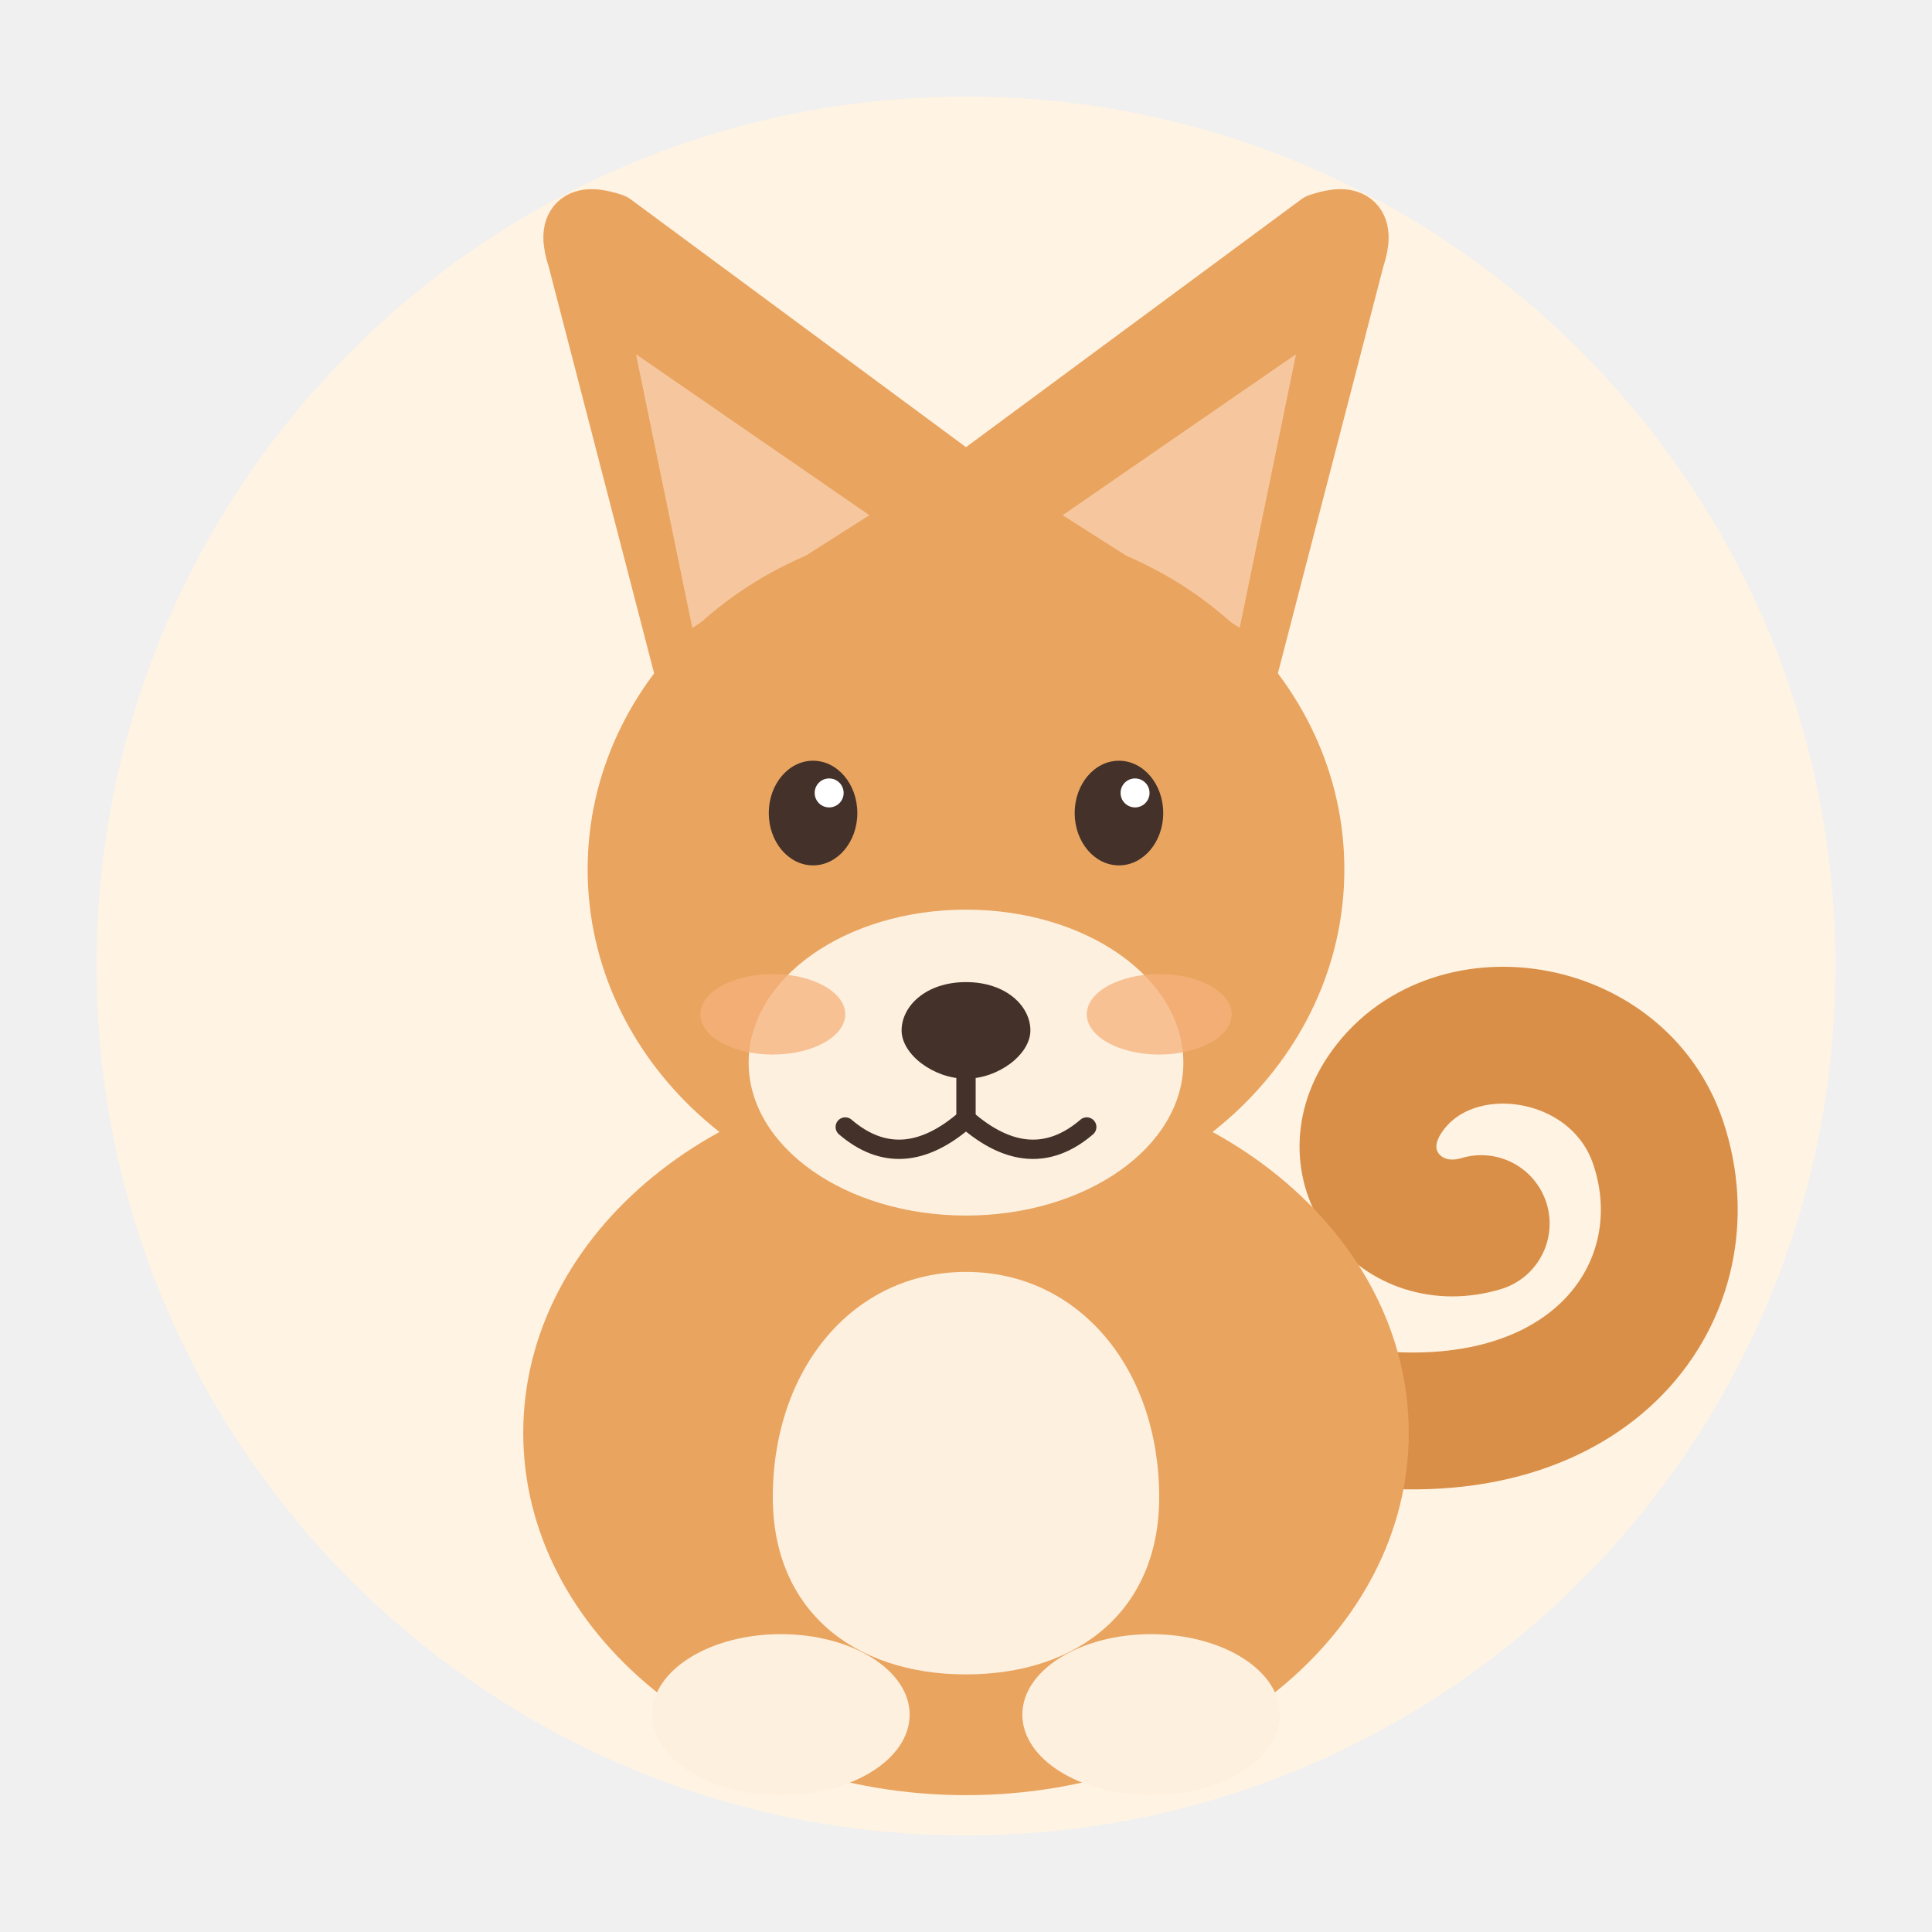
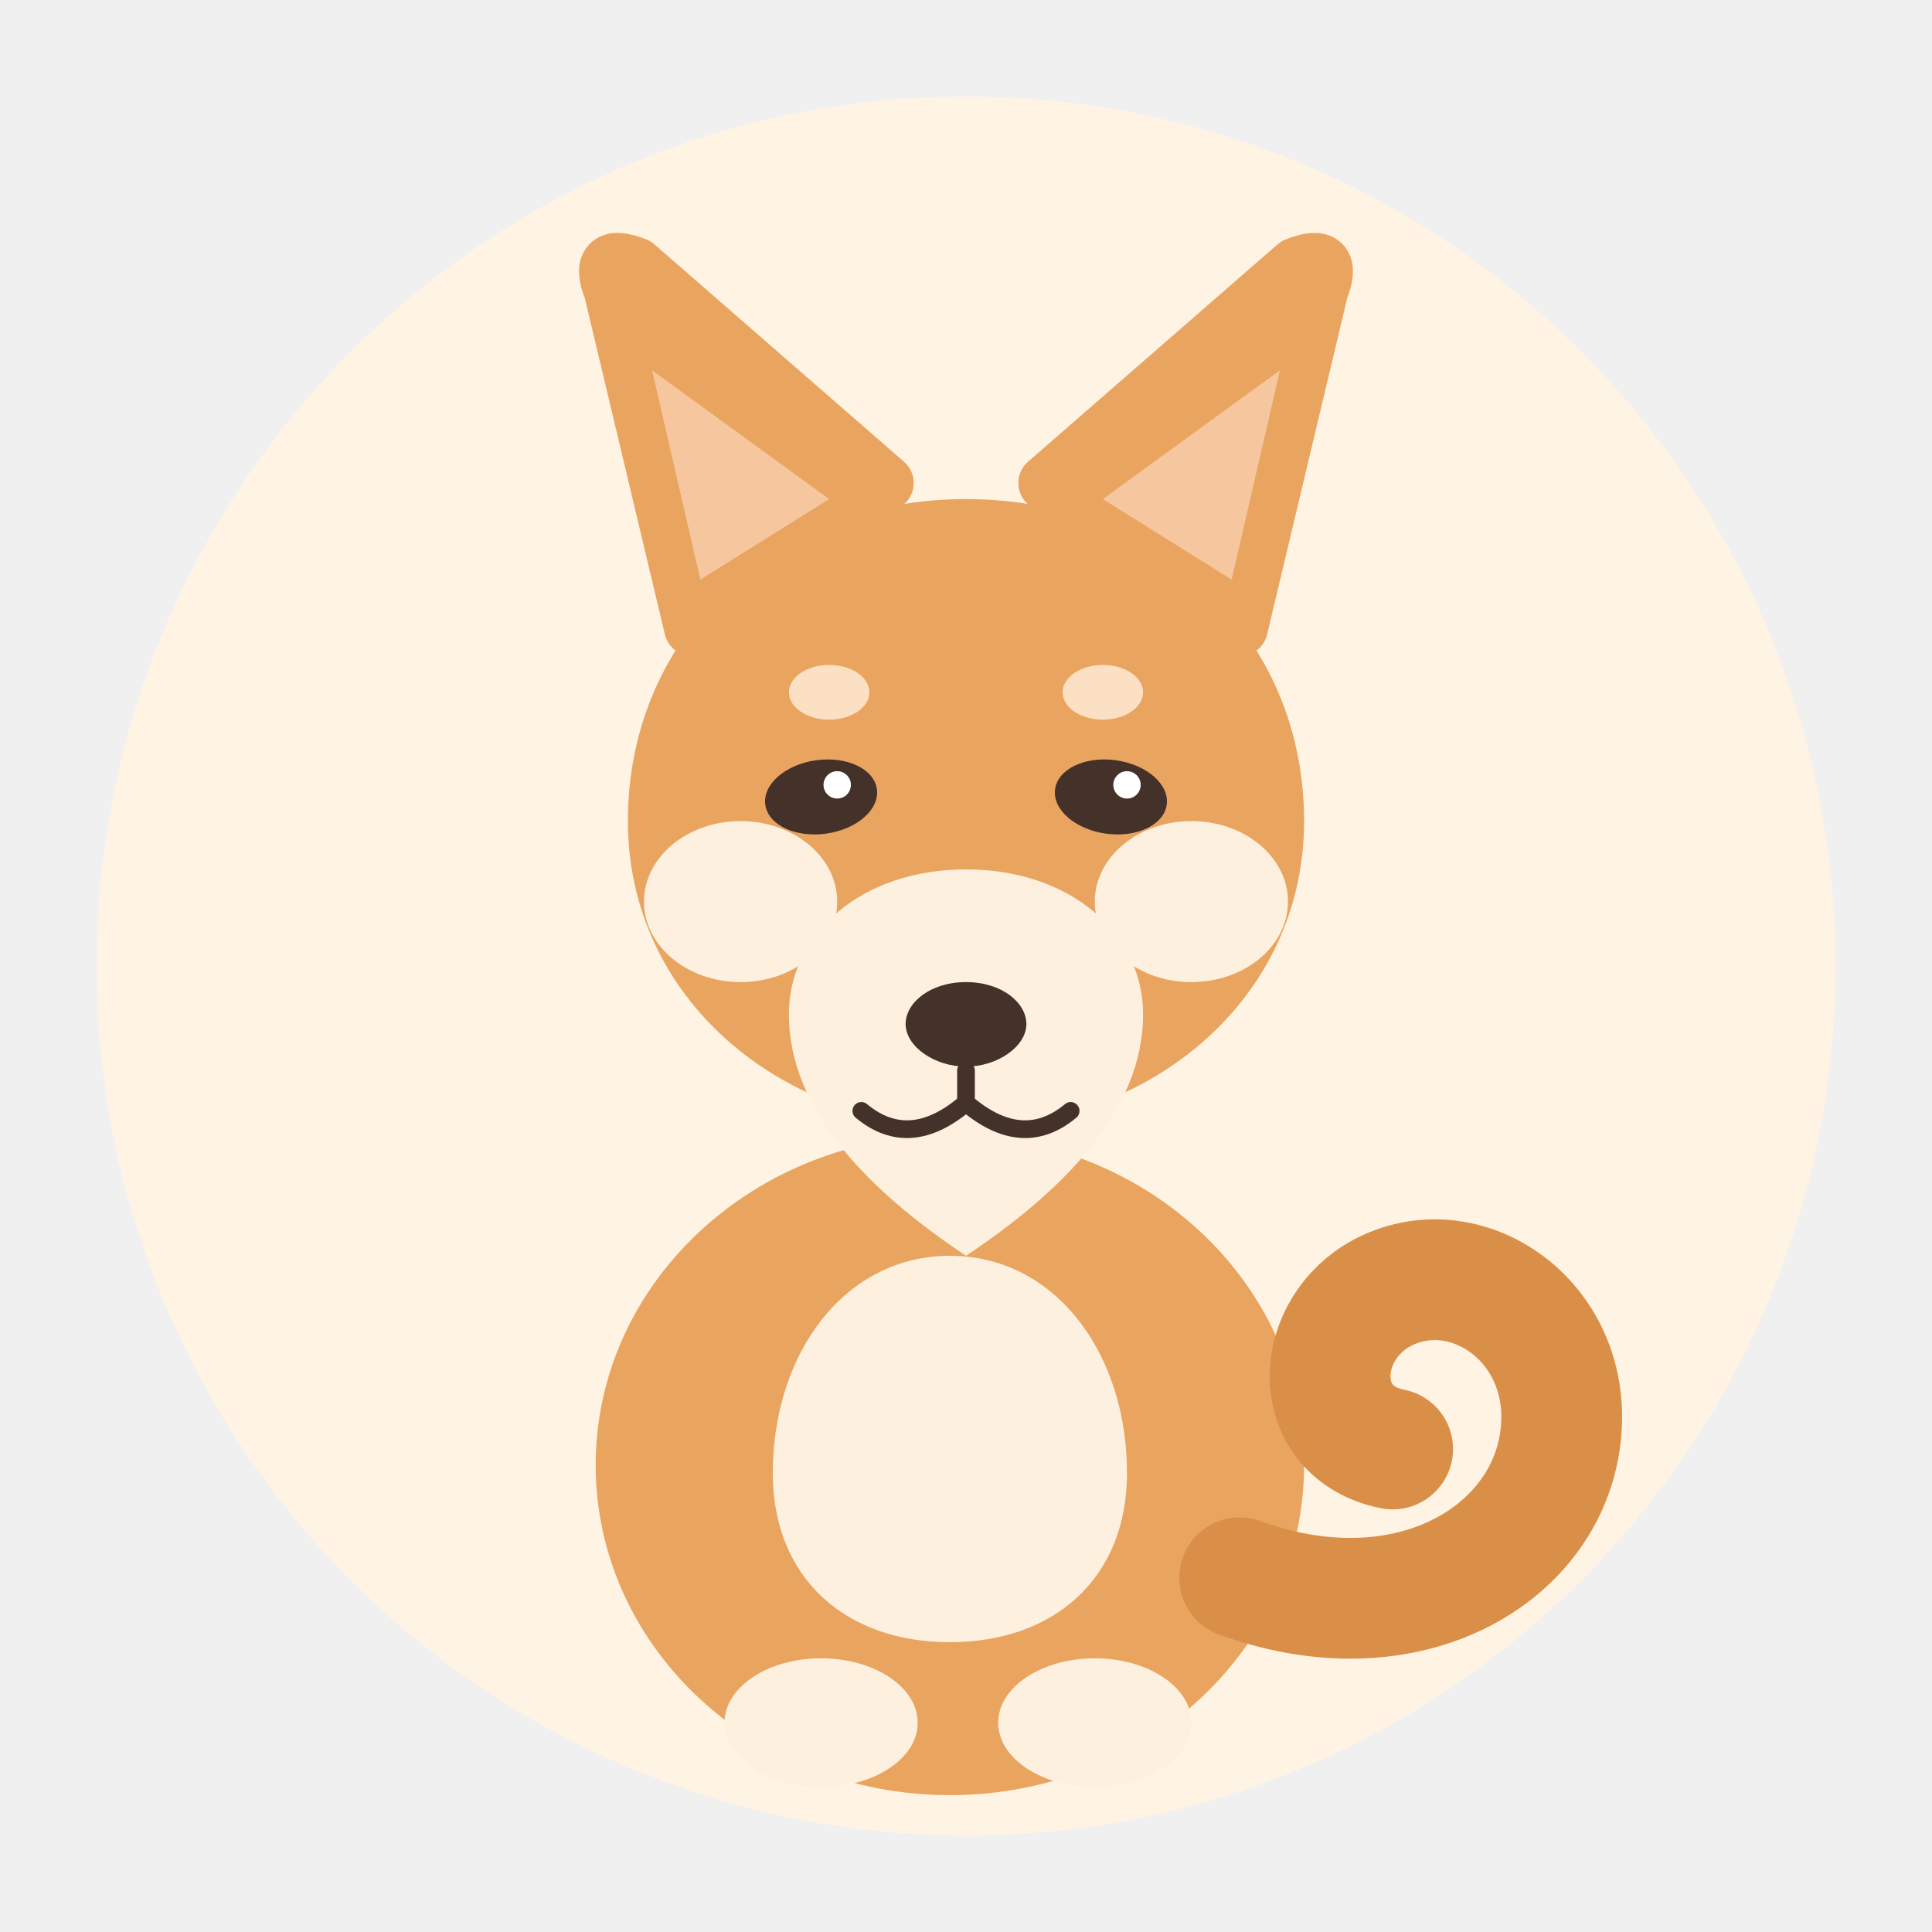
<svg xmlns="http://www.w3.org/2000/svg" viewBox="0 0 240 240" width="240" height="240" role="img" aria-labelledby="shiba-title">
  <circle cx="120" cy="120" r="108" fill="#FFF3E3" />
-   <path d="M168 176c30 4 44-16 38-34-5-15-26-18-34-6-6 9 2 19 12 16" fill="none" stroke="#D98F47" stroke-width="17" stroke-linecap="round" />
-   <ellipse cx="120" cy="178" rx="55" ry="45" fill="#E9A45F" />
-   <path d="M86 86 L72 32 Q70 26 76 28 L122 62 Z" fill="#E9A45F" stroke="#E9A45F" stroke-width="8" stroke-linejoin="round" />
-   <path d="M154 86 L168 32 Q170 26 164 28 L118 62 Z" fill="#E9A45F" stroke="#E9A45F" stroke-width="8" stroke-linejoin="round" />
-   <path d="M86 78 L79 44 L108 64 Z" fill="#F6C79E" />
-   <path d="M154 78 L161 44 L132 64 Z" fill="#F6C79E" />
-   <ellipse cx="120" cy="108" rx="47" ry="43" fill="#E9A45F" />
-   <path d="M120 158c-14 0-24 12-24 28 0 14 10 22 24 22s24-8 24-22c0-16-10-28-24-28Z" fill="#FDF0DF" />
-   <ellipse cx="120" cy="132" rx="27" ry="19" fill="#FDF0DF" />
-   <ellipse cx="101" cy="101" rx="5.5" ry="6.5" fill="#43312A" />
-   <ellipse cx="139" cy="101" rx="5.5" ry="6.5" fill="#43312A" />
-   <circle cx="103" cy="98.5" r="1.8" fill="#FFF" />
-   <circle cx="141" cy="98.5" r="1.8" fill="#FFF" />
-   <path d="M120 122c-5 0-8 3-8 6 0 3 4 6 8 6s8-3 8-6c0-3-3-6-8-6Z" fill="#43312A" />
-   <path d="M120 134v5" stroke="#43312A" stroke-width="2.4" stroke-linecap="round" fill="none" />
-   <path d="M120 139q-8 7-15 1" stroke="#43312A" stroke-width="2.4" stroke-linecap="round" fill="none" />
-   <path d="M120 139q8 7 15 1" stroke="#43312A" stroke-width="2.4" stroke-linecap="round" fill="none" />
-   <ellipse cx="96" cy="126" rx="9" ry="5" fill="#F6B27B" opacity="0.75" />
-   <ellipse cx="144" cy="126" rx="9" ry="5" fill="#F6B27B" opacity="0.75" />
-   <ellipse cx="97" cy="213" rx="16" ry="10" fill="#FDF0DF" />
-   <ellipse cx="143" cy="213" rx="16" ry="10" fill="#FDF0DF" />
+   <ellipse cx="118" cy="182" rx="44" ry="41" fill="#E9A45F" />
+   <path d="M154 196c22 8 40-4 40-20 0-13-13-21-23-15-8 5-8 17 2 19" fill="none" stroke="#D98F47" stroke-width="15" stroke-linecap="round" />
+   <path d="M86 78 L76 36 Q74 31 79 33 L110 60 Z" fill="#E9A45F" stroke="#E9A45F" stroke-width="7" stroke-linejoin="round" />
+   <path d="M154 78 L164 36 Q166 31 161 33 L130 60 Z" fill="#E9A45F" stroke="#E9A45F" stroke-width="7" stroke-linejoin="round" />
+   <path d="M87 72 L81 46 L103 62 Z" fill="#F6C79E" />
+   <path d="M153 72 L159 46 L137 62 Z" fill="#F6C79E" />
+   <path d="M120 62c-24 0-42 17-42 40 0 22 19 38 42 38s42-16 42-38c0-23-18-40-42-40Z" fill="#E9A45F" />
+   <path d="M120 108c-13 0-22 8-22 18 0 12 10 22 22 30 12-8 22-18 22-30 0-10-9-18-22-18Z" fill="#FDF0DF" />
+   <ellipse cx="92" cy="112" rx="12" ry="10" fill="#FDF0DF" />
+   <ellipse cx="148" cy="112" rx="12" ry="10" fill="#FDF0DF" />
+   <path d="M118 156c-13 0-22 12-22 27 0 13 9 21 22 21s22-8 22-21c0-15-9-27-22-27Z" fill="#FDF0DF" />
+   <ellipse cx="102" cy="99" rx="7" ry="4.6" fill="#43312A" transform="rotate(-8 102 99)" />
+   <ellipse cx="138" cy="99" rx="7" ry="4.6" fill="#43312A" transform="rotate(8 138 99)" />
+   <circle cx="104" cy="97.5" r="1.7" fill="#FFF" />
+   <circle cx="140" cy="97.5" r="1.7" fill="#FFF" />
+   <ellipse cx="103" cy="86" rx="5" ry="3.4" fill="#FBE0C4" />
+   <ellipse cx="137" cy="86" rx="5" ry="3.4" fill="#FBE0C4" />
+   <path d="M120 122c-4.5 0-7.5 2.6-7.5 5.2 0 2.8 3.6 5.3 7.5 5.3s7.5-2.5 7.5-5.3c0-2.6-3-5.2-7.5-5.2Z" fill="#43312A" />
+   <path d="M120 133v4" stroke="#43312A" stroke-width="2.2" stroke-linecap="round" fill="none" />
+   <path d="M120 137q-7 6-13 1" stroke="#43312A" stroke-width="2.2" stroke-linecap="round" fill="none" />
+   <path d="M120 137q7 6 13 1" stroke="#43312A" stroke-width="2.2" stroke-linecap="round" fill="none" />
+   <ellipse cx="102" cy="214" rx="12" ry="8" fill="#FDF0DF" />
+   <ellipse cx="136" cy="214" rx="12" ry="8" fill="#FDF0DF" />
</svg>
